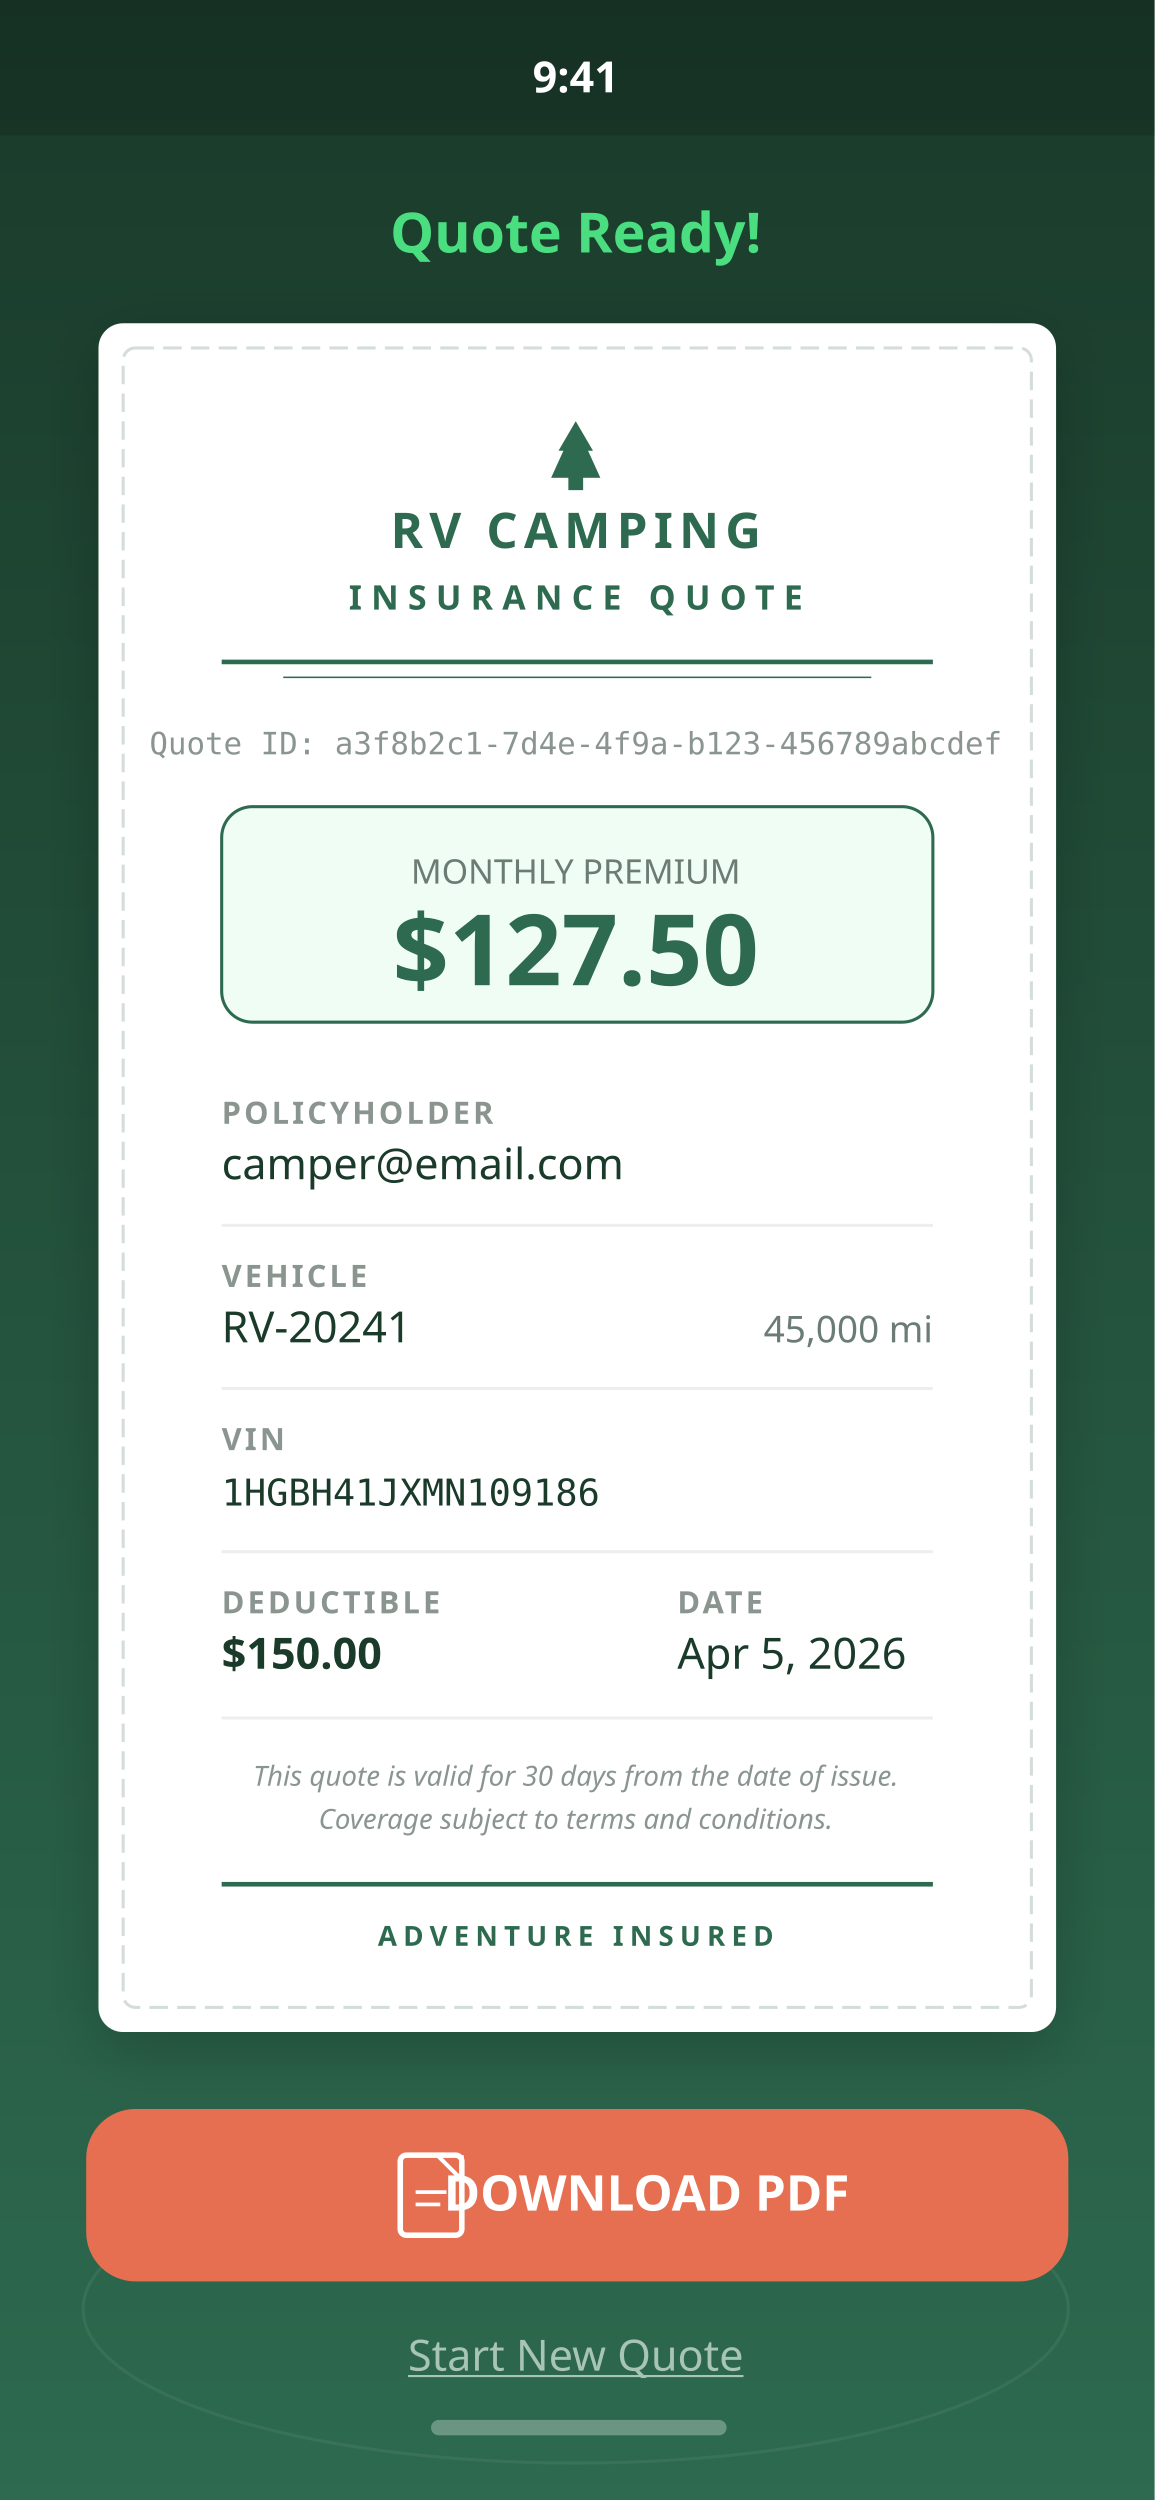
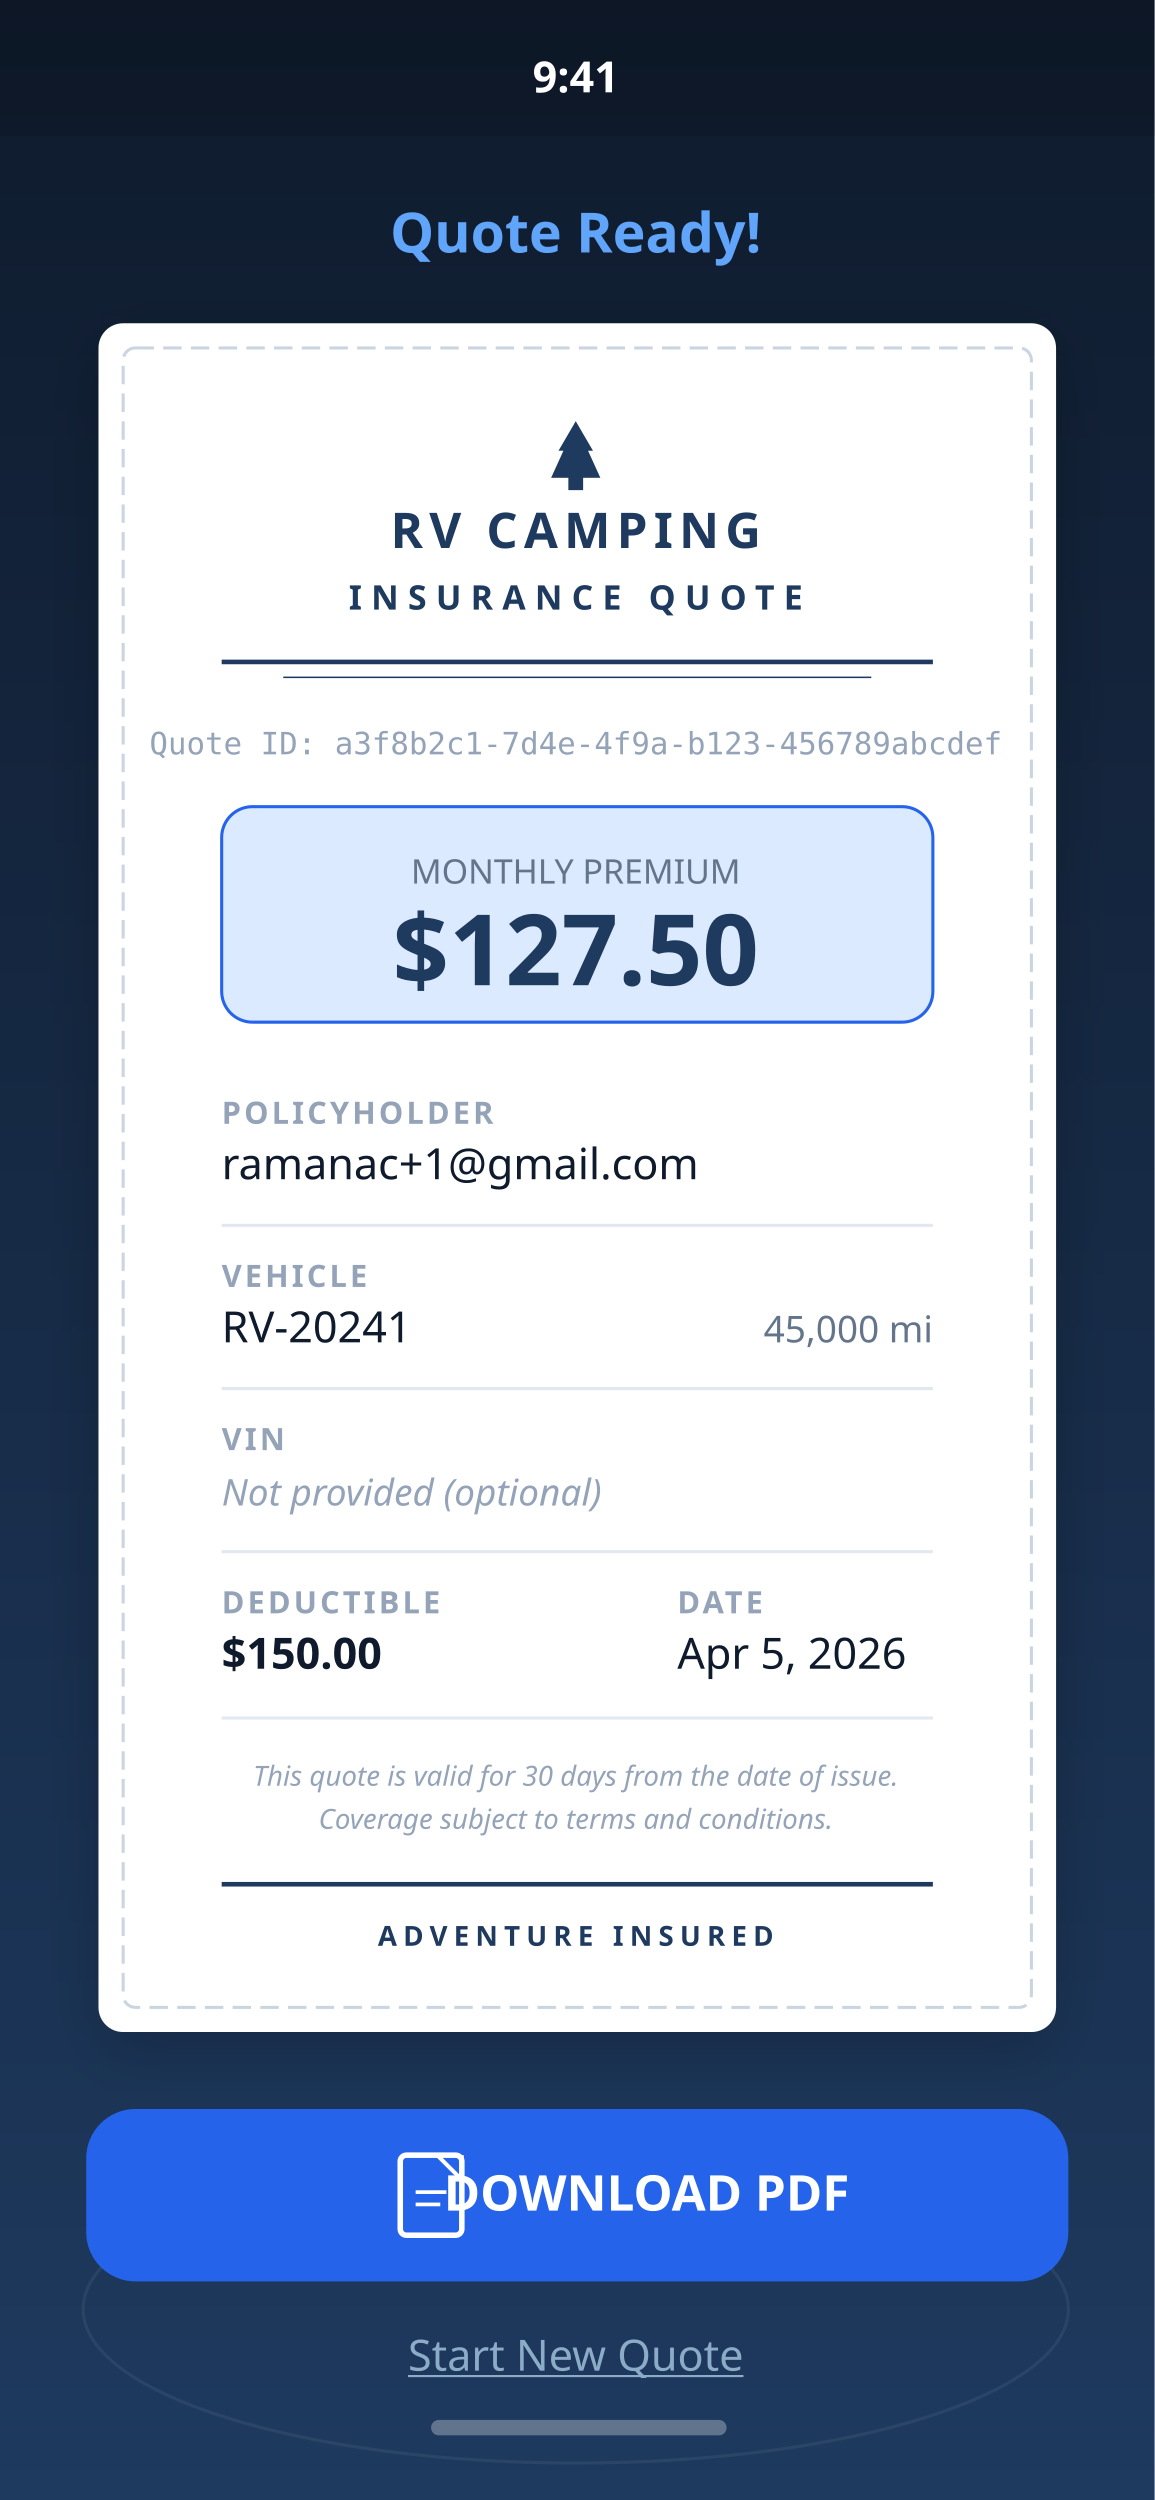
<svg xmlns="http://www.w3.org/2000/svg" viewBox="0 0 375 812" width="375" height="812">
  <defs>
    <linearGradient id="bgGrad" x1="0" y1="0" x2="0" y2="1">
-       <stop offset="0%" stop-color="#1a3a2a" />
-       <stop offset="100%" stop-color="#2d6a4f" />
+       <stop offset="0%" stop-color="#0f1b2d" />
+       <stop offset="100%" stop-color="#1e3a5f" />
    </linearGradient>
    <filter id="cardShadow" x="-5%" y="-5%" width="110%" height="110%">
      <feDropShadow dx="0" dy="6" stdDeviation="10" flood-color="#000" flood-opacity="0.2" />
-     </filter>
-     <filter id="softGlow">
-       <feDropShadow dx="0" dy="0" stdDeviation="6" flood-color="#4ade80" flood-opacity="0.3" />
    </filter>
  </defs>
  <rect width="375" height="812" fill="url(#bgGrad)" />
  <g opacity="0.06" stroke="#fff" stroke-width="1" fill="none">
    <ellipse cx="187" cy="750" rx="160" ry="50" />
  </g>
  <rect width="375" height="44" fill="rgba(0,0,0,0.15)" />
  <text x="187" y="30" text-anchor="middle" fill="#fff" font-family="system-ui, sans-serif" font-size="14" font-weight="600">9:41</text>
-   <text x="187" y="82" text-anchor="middle" fill="#4ade80" font-family="system-ui, sans-serif" font-size="18" font-weight="700">Quote Ready!</text>
-   <circle cx="187" cy="82" r="0" fill="none" />
-   <g transform="translate(187, 82)" filter="url(#softGlow)">
-   </g>
+   <text x="187" y="82" text-anchor="middle" fill="#60a5fa" font-family="system-ui, sans-serif" font-size="18" font-weight="700">Quote Ready!</text>
  <rect x="32" y="105" width="311" height="555" rx="8" fill="#fff" filter="url(#cardShadow)" />
-   <rect x="40" y="113" width="295" height="539" rx="4" fill="none" stroke="#d4ddd8" stroke-width="1" stroke-dasharray="6,3" />
-   <g transform="translate(187, 148)" fill="#2d6a4f">
+   <rect x="40" y="113" width="295" height="539" rx="4" fill="none" stroke="#cbd5e1" stroke-width="1" stroke-dasharray="6,3" />
+   <g transform="translate(187, 148)" fill="#1e3a5f">
    <polygon points="0,-14 -7,-2 -5,-2 -10,9 -3,9 -3,14 3,14 3,9 10,9 5,-2 7,-2" transform="scale(0.8)" />
  </g>
-   <text x="187" y="178" text-anchor="middle" fill="#2d6a4f" font-family="system-ui, sans-serif" font-size="16" font-weight="800" letter-spacing="2">RV CAMPING</text>
-   <text x="187" y="198" text-anchor="middle" fill="#2d6a4f" font-family="system-ui, sans-serif" font-size="11" font-weight="600" letter-spacing="3">INSURANCE QUOTE</text>
-   <line x1="72" y1="215" x2="303" y2="215" stroke="#2d6a4f" stroke-width="1.5" />
-   <line x1="92" y1="220" x2="283" y2="220" stroke="#2d6a4f" stroke-width="0.5" />
-   <text x="187" y="245" text-anchor="middle" fill="#8a9590" font-family="monospace" font-size="10">Quote ID: a3f8b2c1-7d4e-4f9a-b123-456789abcdef</text>
-   <rect x="72" y="262" width="231" height="70" rx="10" fill="#f0fdf4" stroke="#2d6a4f" stroke-width="1" />
-   <text x="187" y="287" text-anchor="middle" fill="#6b7c74" font-family="system-ui, sans-serif" font-size="11" font-weight="500">MONTHLY PREMIUM</text>
-   <text x="187" y="320" text-anchor="middle" fill="#2d6a4f" font-family="system-ui, sans-serif" font-size="32" font-weight="800">$127.50</text>
-   <text x="72" y="365" fill="#8a9590" font-family="system-ui, sans-serif" font-size="10" font-weight="600" letter-spacing="1">POLICYHOLDER</text>
-   <text x="72" y="383" fill="#1a3a2a" font-family="system-ui, sans-serif" font-size="14">camper@email.com</text>
-   <line x1="72" y1="398" x2="303" y2="398" stroke="#eee" stroke-width="1" />
-   <text x="72" y="418" fill="#8a9590" font-family="system-ui, sans-serif" font-size="10" font-weight="600" letter-spacing="1">VEHICLE</text>
-   <text x="72" y="436" fill="#1a3a2a" font-family="system-ui, sans-serif" font-size="14">RV-20241</text>
-   <text x="303" y="436" text-anchor="end" fill="#6b7c74" font-family="system-ui, sans-serif" font-size="12">45,000 mi</text>
-   <line x1="72" y1="451" x2="303" y2="451" stroke="#eee" stroke-width="1" />
-   <text x="72" y="471" fill="#8a9590" font-family="system-ui, sans-serif" font-size="10" font-weight="600" letter-spacing="1">VIN</text>
-   <text x="72" y="489" fill="#1a3a2a" font-family="monospace" font-size="12">1HGBH41JXMN109186</text>
-   <line x1="72" y1="504" x2="303" y2="504" stroke="#eee" stroke-width="1" />
-   <text x="72" y="524" fill="#8a9590" font-family="system-ui, sans-serif" font-size="10" font-weight="600" letter-spacing="1">DEDUCTIBLE</text>
-   <text x="72" y="542" fill="#1a3a2a" font-family="system-ui, sans-serif" font-size="14" font-weight="600">$150.00</text>
-   <text x="220" y="524" fill="#8a9590" font-family="system-ui, sans-serif" font-size="10" font-weight="600" letter-spacing="1">DATE</text>
-   <text x="220" y="542" fill="#1a3a2a" font-family="system-ui, sans-serif" font-size="14">Apr 5, 2026</text>
-   <line x1="72" y1="558" x2="303" y2="558" stroke="#eee" stroke-width="1" />
-   <text x="187" y="580" text-anchor="middle" fill="#8a9590" font-family="system-ui, sans-serif" font-size="9" font-style="italic">This quote is valid for 30 days from the date of issue.</text>
-   <text x="187" y="594" text-anchor="middle" fill="#8a9590" font-family="system-ui, sans-serif" font-size="9" font-style="italic">Coverage subject to terms and conditions.</text>
-   <line x1="72" y1="612" x2="303" y2="612" stroke="#2d6a4f" stroke-width="1.5" />
-   <text x="187" y="632" text-anchor="middle" fill="#2d6a4f" font-family="system-ui, sans-serif" font-size="9" font-weight="600" letter-spacing="2">ADVENTURE INSURED</text>
-   <rect x="28" y="685" width="319" height="56" rx="16" fill="#e76f51" />
+   <text x="187" y="178" text-anchor="middle" fill="#1e3a5f" font-family="system-ui, sans-serif" font-size="16" font-weight="800" letter-spacing="2">RV CAMPING</text>
+   <text x="187" y="198" text-anchor="middle" fill="#1e3a5f" font-family="system-ui, sans-serif" font-size="11" font-weight="600" letter-spacing="3">INSURANCE QUOTE</text>
+   <line x1="72" y1="215" x2="303" y2="215" stroke="#1e3a5f" stroke-width="1.5" />
+   <line x1="92" y1="220" x2="283" y2="220" stroke="#1e3a5f" stroke-width="0.5" />
+   <text x="187" y="245" text-anchor="middle" fill="#94a3b8" font-family="monospace" font-size="10">Quote ID: a3f8b2c1-7d4e-4f9a-b123-456789abcdef</text>
+   <rect x="72" y="262" width="231" height="70" rx="10" fill="#dbeafe" stroke="#2563eb" stroke-width="1" />
+   <text x="187" y="287" text-anchor="middle" fill="#64748b" font-family="system-ui, sans-serif" font-size="11" font-weight="500">MONTHLY PREMIUM</text>
+   <text x="187" y="320" text-anchor="middle" fill="#1e3a5f" font-family="system-ui, sans-serif" font-size="32" font-weight="800">$127.50</text>
+   <text x="72" y="365" fill="#94a3b8" font-family="system-ui, sans-serif" font-size="10" font-weight="600" letter-spacing="1">POLICYHOLDER</text>
+   <text x="72" y="383" fill="#0f1b2d" font-family="system-ui, sans-serif" font-size="14">ramanac+1@gmail.com</text>
+   <line x1="72" y1="398" x2="303" y2="398" stroke="#e2e8f0" stroke-width="1" />
+   <text x="72" y="418" fill="#94a3b8" font-family="system-ui, sans-serif" font-size="10" font-weight="600" letter-spacing="1">VEHICLE</text>
+   <text x="72" y="436" fill="#0f1b2d" font-family="system-ui, sans-serif" font-size="14">RV-20241</text>
+   <text x="303" y="436" text-anchor="end" fill="#64748b" font-family="system-ui, sans-serif" font-size="12">45,000 mi</text>
+   <line x1="72" y1="451" x2="303" y2="451" stroke="#e2e8f0" stroke-width="1" />
+   <text x="72" y="471" fill="#94a3b8" font-family="system-ui, sans-serif" font-size="10" font-weight="600" letter-spacing="1">VIN</text>
+   <text x="72" y="489" fill="#94a3b8" font-family="system-ui, sans-serif" font-size="12" font-style="italic">Not provided (optional)</text>
+   <line x1="72" y1="504" x2="303" y2="504" stroke="#e2e8f0" stroke-width="1" />
+   <text x="72" y="524" fill="#94a3b8" font-family="system-ui, sans-serif" font-size="10" font-weight="600" letter-spacing="1">DEDUCTIBLE</text>
+   <text x="72" y="542" fill="#0f1b2d" font-family="system-ui, sans-serif" font-size="14" font-weight="600">$150.00</text>
+   <text x="220" y="524" fill="#94a3b8" font-family="system-ui, sans-serif" font-size="10" font-weight="600" letter-spacing="1">DATE</text>
+   <text x="220" y="542" fill="#0f1b2d" font-family="system-ui, sans-serif" font-size="14">Apr 5, 2026</text>
+   <line x1="72" y1="558" x2="303" y2="558" stroke="#e2e8f0" stroke-width="1" />
+   <text x="187" y="580" text-anchor="middle" fill="#94a3b8" font-family="system-ui, sans-serif" font-size="9" font-style="italic">This quote is valid for 30 days from the date of issue.</text>
+   <text x="187" y="594" text-anchor="middle" fill="#94a3b8" font-family="system-ui, sans-serif" font-size="9" font-style="italic">Coverage subject to terms and conditions.</text>
+   <line x1="72" y1="612" x2="303" y2="612" stroke="#1e3a5f" stroke-width="1.5" />
+   <text x="187" y="632" text-anchor="middle" fill="#1e3a5f" font-family="system-ui, sans-serif" font-size="9" font-weight="600" letter-spacing="2">ADVENTURE INSURED</text>
+   <rect x="28" y="685" width="319" height="56" rx="16" fill="#2563eb" />
  <rect x="130" y="700" width="20" height="26" rx="2" fill="none" stroke="#fff" stroke-width="1.8" />
  <path d="M142,700 L150,708 L150,700" fill="none" stroke="#fff" stroke-width="1.3" />
  <line x1="135" y1="712" x2="145" y2="712" stroke="#fff" stroke-width="1.2" />
  <line x1="135" y1="716" x2="143" y2="716" stroke="#fff" stroke-width="1.2" />
  <text x="210" y="718" text-anchor="middle" fill="#fff" font-family="system-ui, sans-serif" font-size="16" font-weight="700">DOWNLOAD PDF</text>
-   <text x="187" y="770" text-anchor="middle" fill="#a7c4b5" font-family="system-ui, sans-serif" font-size="14" font-weight="500" text-decoration="underline">Start New Quote</text>
+   <text x="187" y="770" text-anchor="middle" fill="#8babc7" font-family="system-ui, sans-serif" font-size="14" font-weight="500" text-decoration="underline">Start New Quote</text>
  <rect x="140" y="786" width="96" height="5" rx="2.5" fill="rgba(255,255,255,0.3)" />
</svg>
